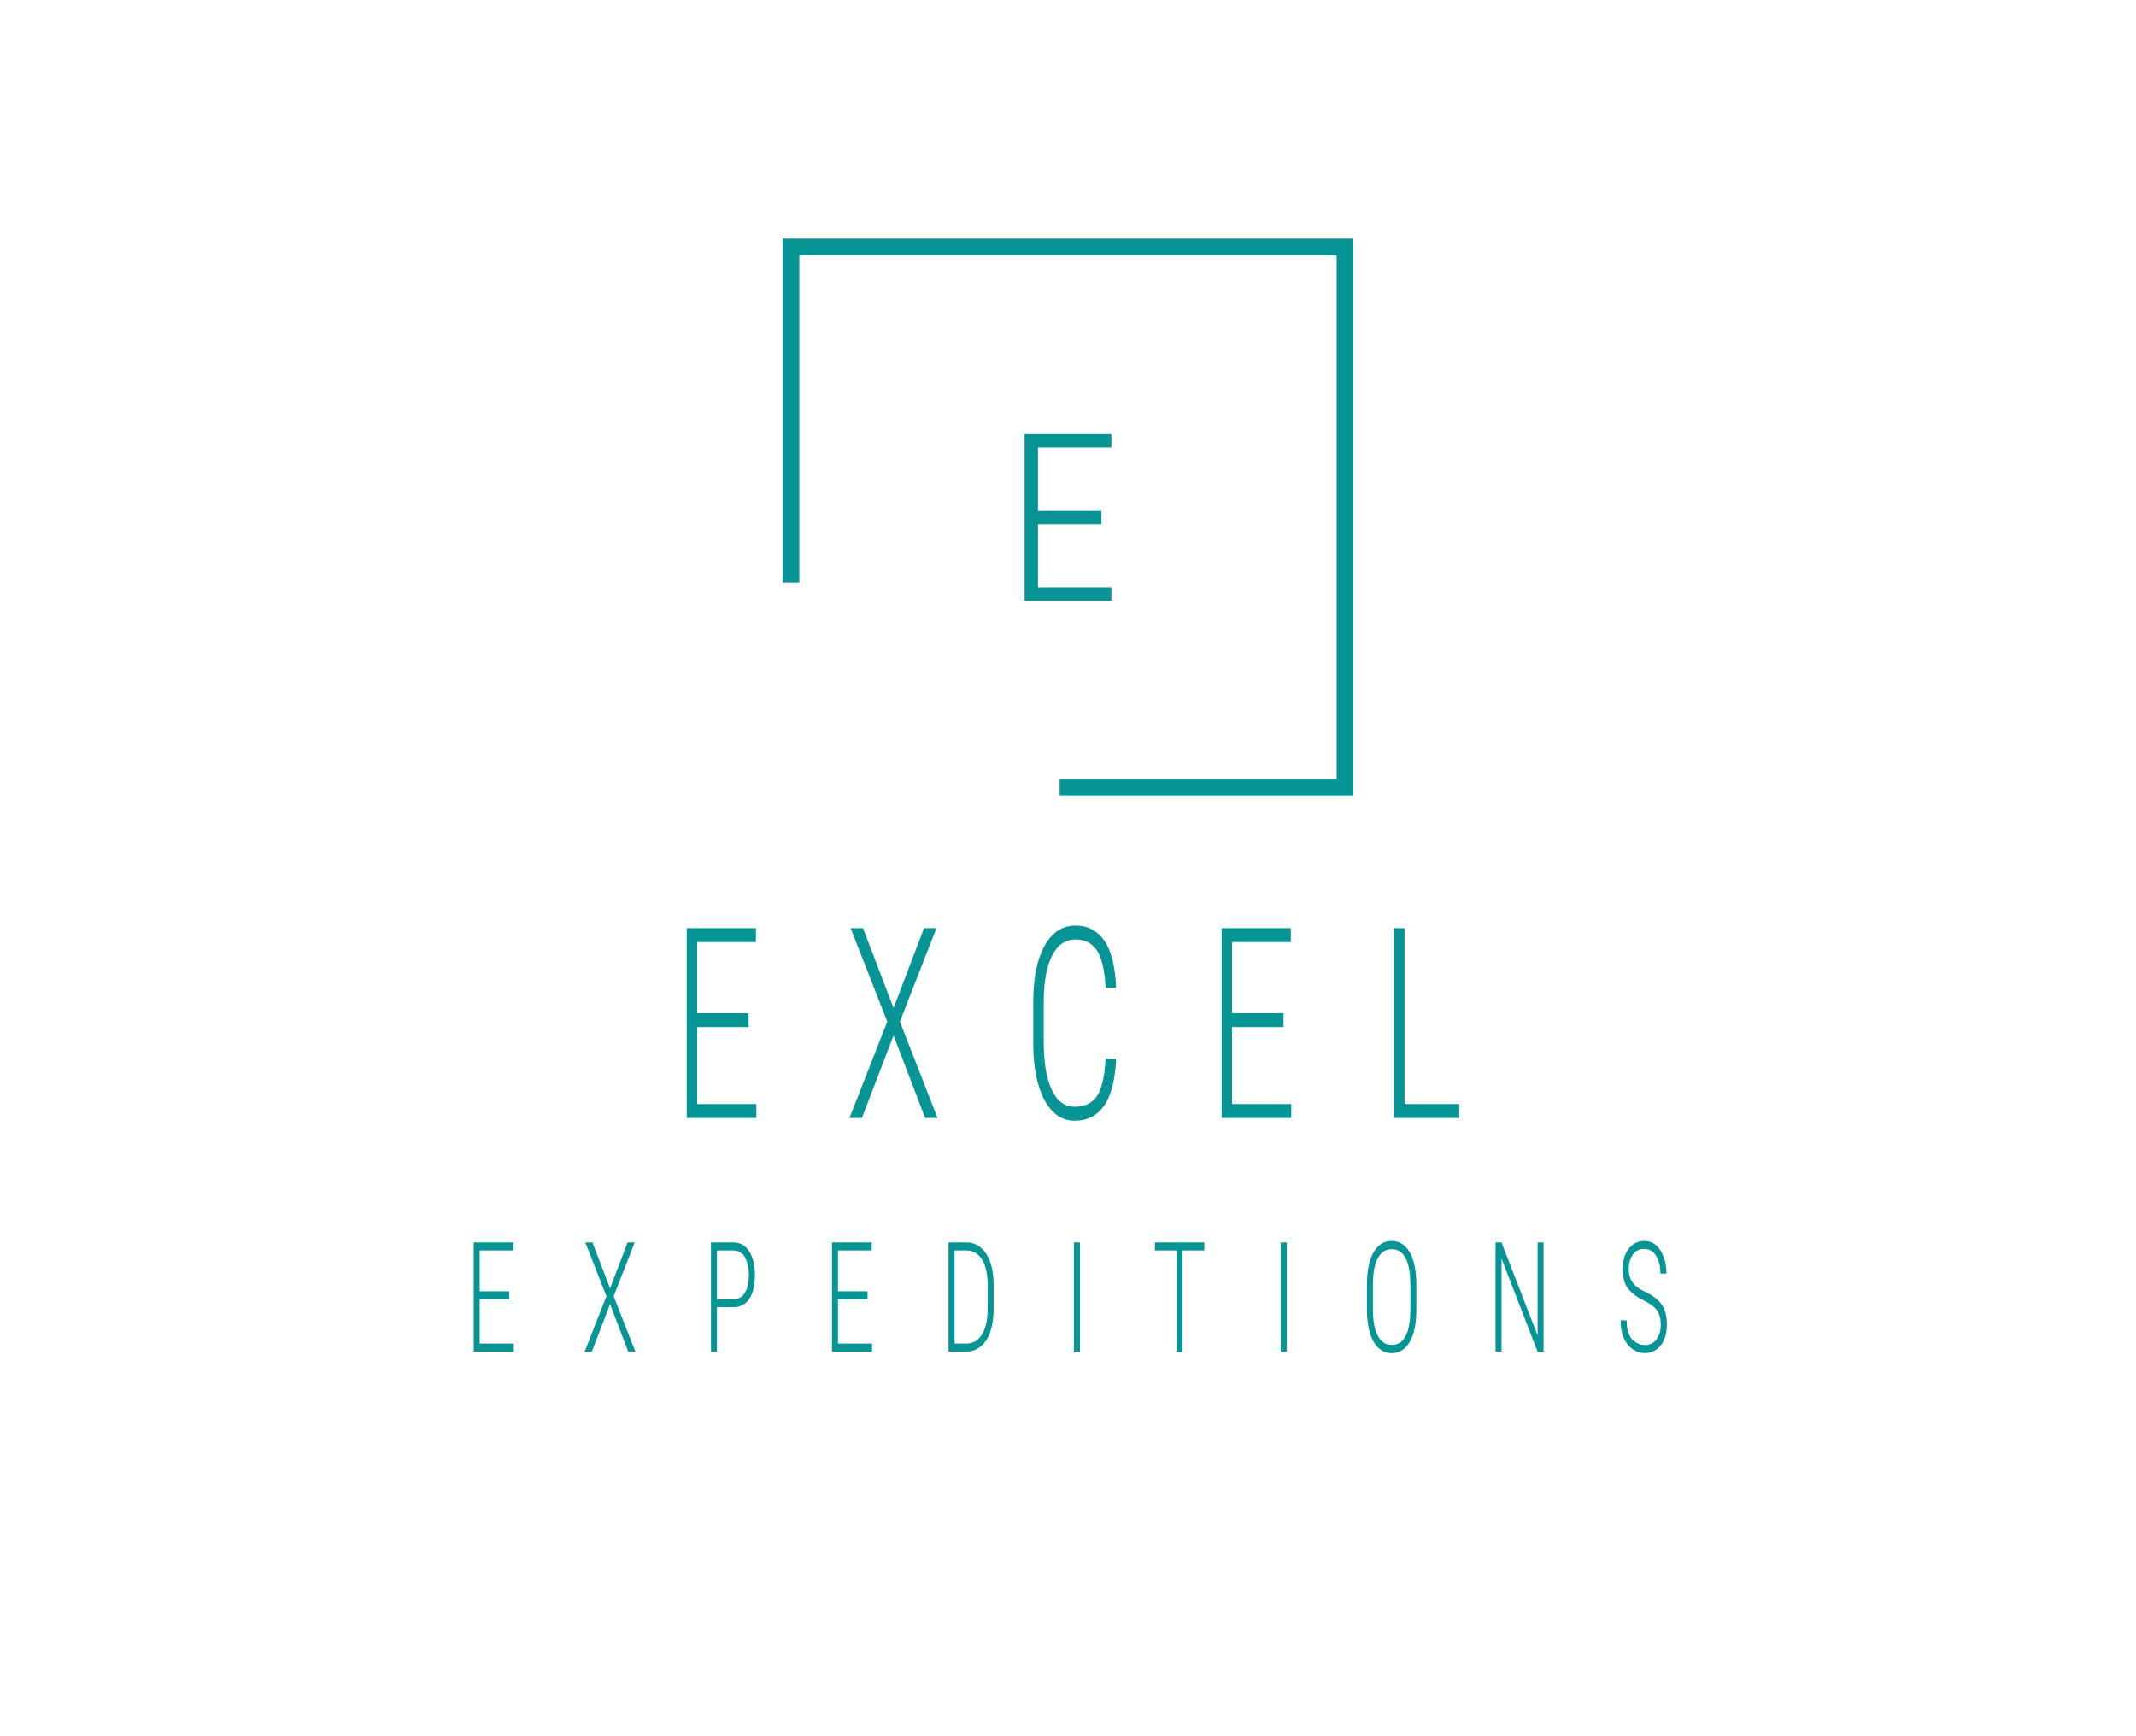
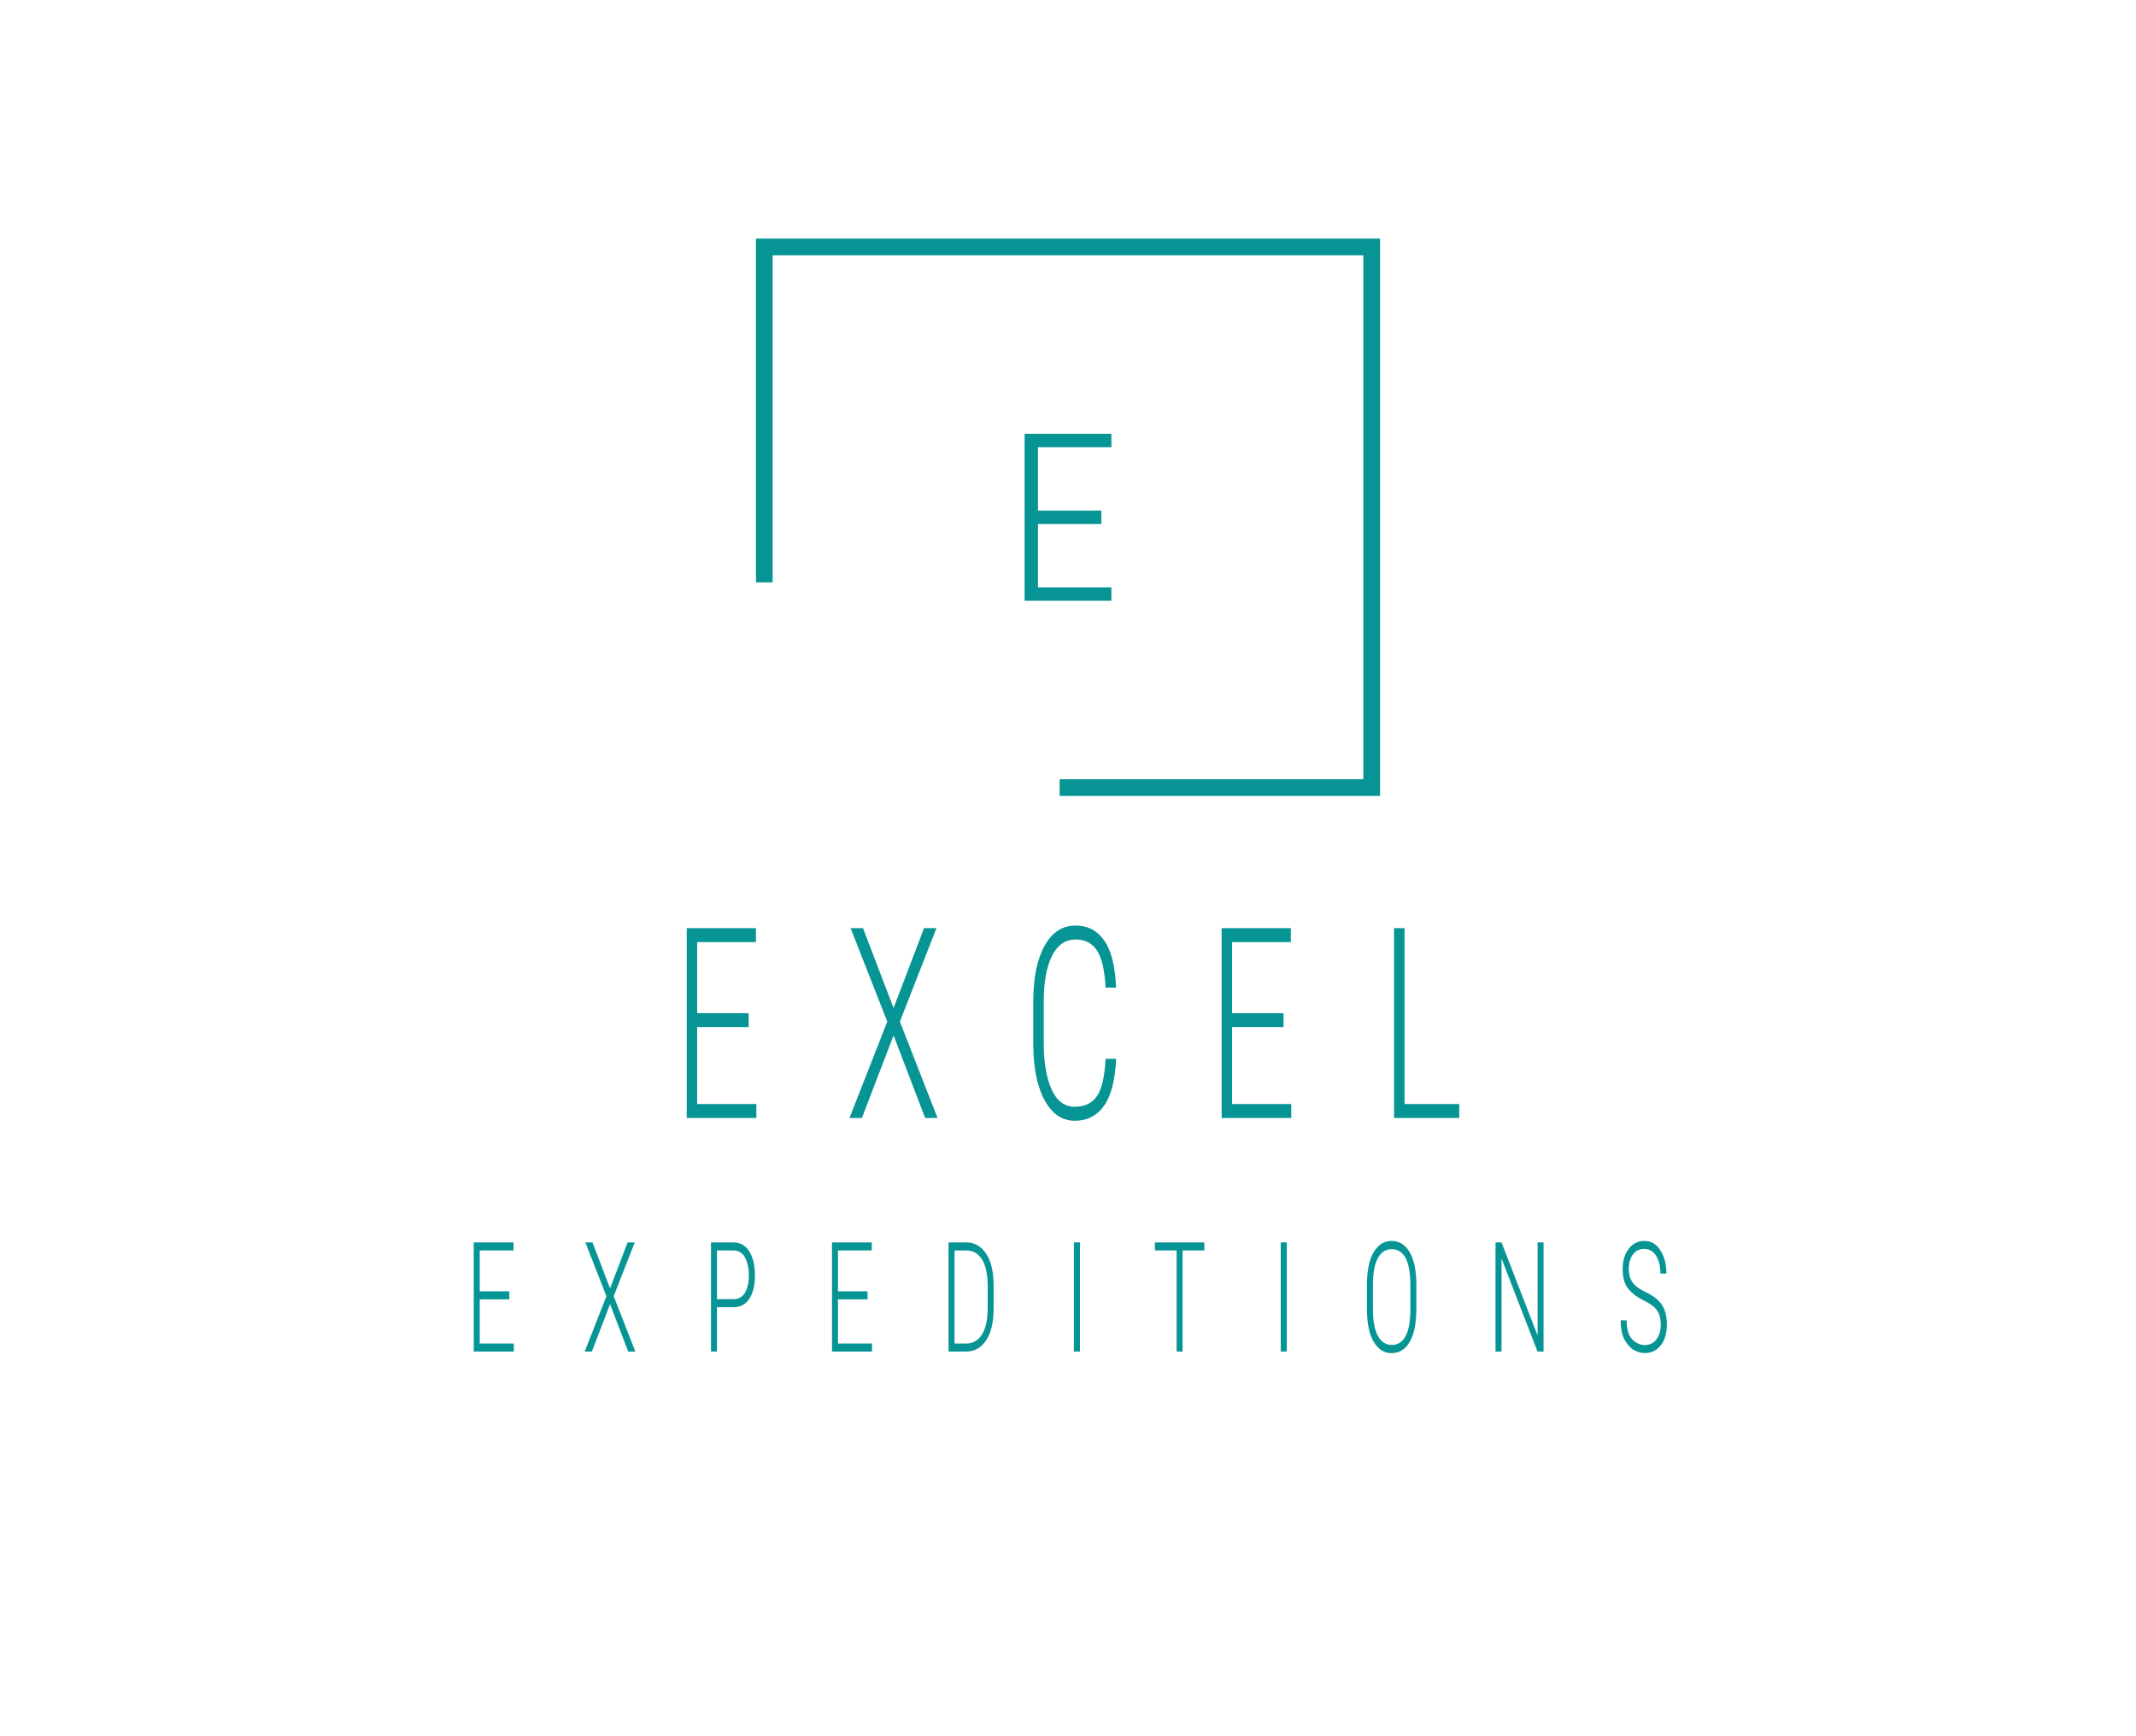
<svg xmlns="http://www.w3.org/2000/svg" viewBox="0 0 640 520" role="img" aria-labelledby="title description">
  <g fill="none" stroke="#069494" stroke-linecap="square">
-     <path d="M237 172V74H403V236H320" stroke-width="5" />
+     <path d="M229 172V74H411V236H320" stroke-width="5" />
    <path d="M309 132V178M309 132H331M309 155H328M309 178H331" stroke-width="4" />
  </g>
  <g fill="#069494" font-family="'Arial Narrow', 'Roboto Condensed', Arial, sans-serif" font-weight="300" text-anchor="middle">
    <text x="0" y="335" font-size="80" letter-spacing="34" transform="translate(320 0) scale(.7 1)">
      EXCEL
    </text>
    <text x="0" y="405" font-size="46" letter-spacing="27" transform="translate(320 0) scale(.7 1)">
      EXPEDITIONS
    </text>
  </g>
</svg>
